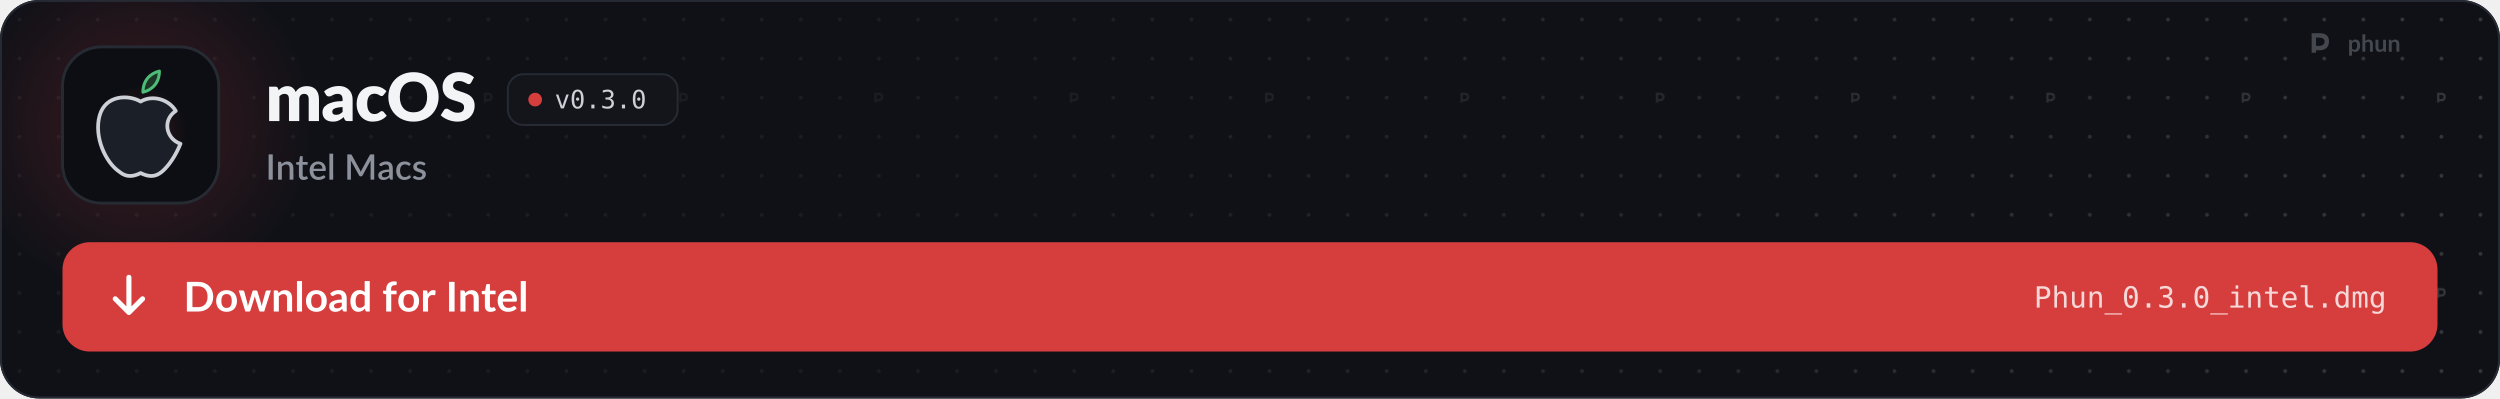
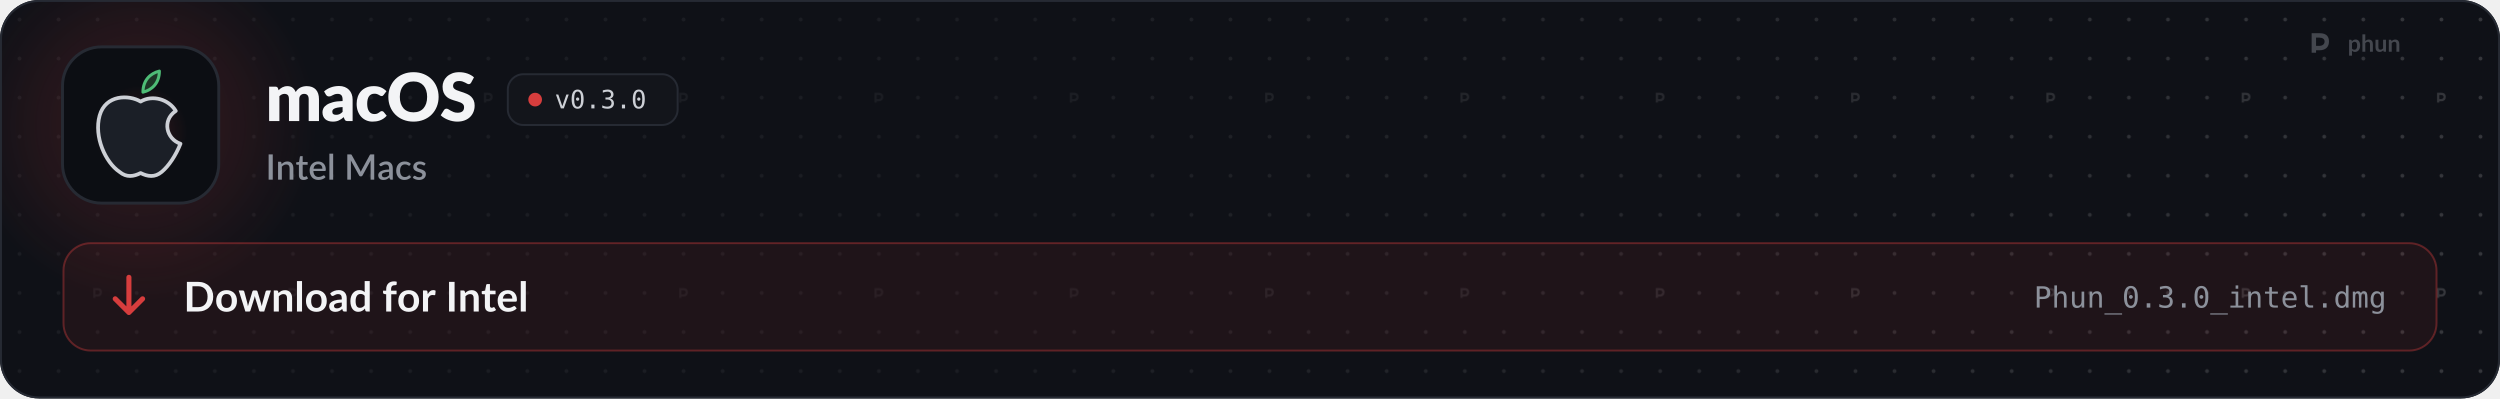
<svg xmlns="http://www.w3.org/2000/svg" width="1280" height="204" viewBox="0 0 1280 204" role="img" aria-labelledby="t d">
  <style>
  .pulse { animation: pulse 2.6s ease-in-out infinite; }
  .pulse.b { animation-delay: .5s; }
  .pulse.c { animation-delay: 1s; }
  @keyframes pulse { 0%, 100% { opacity: 1; } 50% { opacity: .35; } }
  .flow { stroke-dasharray: 4 6; animation: flow 1.6s linear infinite; }
  @keyframes flow { to { stroke-dashoffset: -20; } }
  .blink { animation: blink 1.1s steps(1) infinite; }
  @keyframes blink { 50% { opacity: 0; } }
  .rise { animation: rise .7s cubic-bezier(.2,.7,.2,1) both; }
  @keyframes rise { from { opacity: 0; transform: translateY(8px); } }
  .spin { transform-box: fill-box; transform-origin: center; animation: spin 6s linear infinite; }
  @keyframes spin { to { transform: rotate(360deg); } }
  .bob { animation: bob 3s ease-in-out infinite; }
  @keyframes bob { 50% { transform: translateY(-4px); } }

  .sway { transform-box: view-box; transform-origin: 52px 22px; animation: sway 3.2s ease-in-out infinite; }
  @keyframes sway { 0%, 100% { transform: rotate(-6deg); } 50% { transform: rotate(8deg); } }
  .pane { animation: pane 4s ease-in-out infinite; }
  @keyframes pane { 0%, 100% { opacity: .55; } 12%, 30% { opacity: 1; } 45% { opacity: .55; } }
  .waddle { transform-box: view-box; transform-origin: 50px 96px; animation: waddle 1.6s ease-in-out infinite; }
  @keyframes waddle { 0%, 100% { transform: rotate(-5deg); } 50% { transform: rotate(5deg); } }
  .lid { transform-box: fill-box; transform-origin: center; animation: lid 4.5s infinite; }
  @keyframes lid { 0%, 92%, 100% { transform: scaleY(1); } 95% { transform: scaleY(.1); } }
  .drop { animation: drop 1.8s ease-in-out infinite; }
  @keyframes drop { 0%, 100% { transform: translateY(-2px); } 50% { transform: translateY(3px); } }

  @media (prefers-reduced-motion: reduce) { * { animation: none !important; } }
</style>
  <defs>
    <path id="k108" d="M105 0L105 -1037L297 -1037Q355 -1037 373 -985L390 -929Q416 -956 444 -978.5Q472 -1001 504.5 -1017.5Q537 -1034 574.5 -1043.5Q612 -1053 657 -1053Q751 -1053 812.5 -1004.5Q874 -956 906 -875Q932 -923 969.5 -957Q1007 -991 1050.5 -1012Q1094 -1033 1142.5 -1043Q1191 -1053 1239 -1053Q1328 -1053 1397 -1026.5Q1466 -1000 1512.5 -949.5Q1559 -899 1583 -825.5Q1607 -752 1607 -659L1607 0L1297 0L1297 -659Q1297 -820 1159 -820Q1096 -820 1054.5 -778.5Q1013 -737 1013 -659L1013 0L703 0L703 -659Q703 -748 668 -784Q633 -820 565 -820Q523 -820 485.5 -801Q448 -782 415 -750L415 0L105 0Z" />
    <path id="k45" d="M640 -422Q547 -418 487 -406Q427 -394 392 -376Q357 -358 343.5 -335Q330 -312 330 -285Q330 -232 359 -210.5Q388 -189 444 -189Q504 -189 549 -210Q594 -231 640 -278L640 -422ZM82 -893Q176 -976 290.5 -1016.5Q405 -1057 536 -1057Q630 -1057 705.5 -1026.5Q781 -996 833.5 -941.5Q886 -887 914 -812Q942 -737 942 -648L942 0L800 0Q756 0 733.5 -12Q711 -24 696 -62L674 -119Q635 -86 599 -61Q563 -36 524.5 -18.5Q486 -1 442.5 7.5Q399 16 346 16Q275 16 217 -2.5Q159 -21 118.5 -57Q78 -93 56 -146.5Q34 -200 34 -270Q34 -326 62 -383.5Q90 -441 159 -488.5Q228 -536 345 -568Q462 -600 640 -604L640 -648Q640 -739 602.5 -779.5Q565 -820 496 -820Q441 -820 406 -808Q371 -796 343.5 -781Q316 -766 290 -754Q264 -742 228 -742Q196 -742 174 -758Q152 -774 138 -796L82 -893Z" />
    <path id="k49" d="M867 -791Q853 -774 840 -764Q827 -754 803 -754Q780 -754 761.5 -765Q743 -776 720 -789.5Q697 -803 666 -814Q635 -825 589 -825Q532 -825 490.5 -804Q449 -783 422 -744Q395 -705 382 -648.5Q369 -592 369 -521Q369 -372 426.5 -292Q484 -212 585 -212Q639 -212 670.5 -225.5Q702 -239 724 -255.5Q746 -272 764.5 -286Q783 -300 811 -300Q848 -300 867 -273L957 -162Q909 -107 856 -72.5Q803 -38 747.5 -18.5Q692 1 636 8.5Q580 16 527 16Q432 16 345.5 -20Q259 -56 193.5 -124.5Q128 -193 89.5 -293Q51 -393 51 -521Q51 -633 84.5 -730.5Q118 -828 183.5 -899.5Q249 -971 345.5 -1012Q442 -1053 569 -1053Q691 -1053 783 -1014Q875 -975 949 -900L867 -791Z" />
    <path id="k27" d="M1571 -729Q1571 -571 1516.5 -435Q1462 -299 1363 -198.5Q1264 -98 1124.5 -41Q985 16 815 16Q645 16 505 -41Q365 -98 265.5 -198.5Q166 -299 111.5 -435Q57 -571 57 -729Q57 -887 111.5 -1023Q166 -1159 265.5 -1259Q365 -1359 505 -1416Q645 -1473 815 -1473Q985 -1473 1124.5 -1415.5Q1264 -1358 1363 -1258Q1462 -1158 1516.5 -1022Q1571 -886 1571 -729ZM1225 -729Q1225 -837 1197 -923.5Q1169 -1010 1116.5 -1070Q1064 -1130 988 -1162Q912 -1194 815 -1194Q717 -1194 640.5 -1162Q564 -1130 511.5 -1070Q459 -1010 431 -923.5Q403 -837 403 -729Q403 -620 431 -533.5Q459 -447 511.5 -387Q564 -327 640.5 -295.5Q717 -264 815 -264Q912 -264 988 -295.5Q1064 -327 1116.5 -387Q1169 -447 1197 -533.5Q1225 -620 1225 -729Z" />
    <path id="k34" d="M946 -1161Q931 -1137 914.5 -1125Q898 -1113 872 -1113Q849 -1113 822.5 -1127.5Q796 -1142 762.5 -1160Q729 -1178 686 -1192.5Q643 -1207 588 -1207Q493 -1207 446.5 -1166.5Q400 -1126 400 -1057Q400 -1013 428 -984Q456 -955 501.5 -934Q547 -913 605.5 -895.5Q664 -878 725 -856.5Q786 -835 844.5 -806Q903 -777 948.5 -732Q994 -687 1022 -622.5Q1050 -558 1050 -467Q1050 -366 1015 -278Q980 -190 913.5 -124.5Q847 -59 749.5 -21.5Q652 16 528 16Q460 16 389.5 2Q319 -12 253 -37.5Q187 -63 129 -98Q71 -133 28 -176L128 -334Q140 -351 159.5 -362.5Q179 -374 202 -374Q232 -374 262.5 -355Q293 -336 331.5 -313Q370 -290 420 -271Q470 -252 538 -252Q630 -252 681 -292.5Q732 -333 732 -421Q732 -472 704 -504Q676 -536 630.5 -557Q585 -578 527 -594Q469 -610 408 -629.5Q347 -649 289 -677.5Q231 -706 185.5 -752.5Q140 -799 112 -868.5Q84 -938 84 -1040Q84 -1122 117 -1200Q150 -1278 214 -1339Q278 -1400 371 -1436.5Q464 -1473 584 -1473Q651 -1473 714.5 -1462.5Q778 -1452 835 -1431.5Q892 -1411 941.5 -1382.5Q991 -1354 1030 -1318L946 -1161Z" />
    <path id="o89" d="M100 -1120L291 -1120L616 -180L942 -1120L1133 -1120L735 0L498 0L100 -1120Z" />
    <path id="o19" d="M483 -750Q483 -805 521.5 -845Q560 -885 614 -885Q670 -885 710 -845Q750 -805 750 -750Q750 -694 710.5 -655Q671 -616 614 -616Q558 -616 520.5 -654Q483 -692 483 -750ZM616 -1360Q475 -1360 405.5 -1208Q336 -1056 336 -745Q336 -435 405.5 -283Q475 -131 616 -131Q758 -131 827.5 -283Q897 -435 897 -745Q897 -1056 827.5 -1208Q758 -1360 616 -1360ZM616 -1520Q855 -1520 977.5 -1324Q1100 -1128 1100 -745Q1100 -363 977.5 -167Q855 29 616 29Q377 29 255 -167Q133 -363 133 -745Q133 -1128 255 -1324Q377 -1520 616 -1520Z" />
    <path id="o17" d="M489 -305L741 -305L741 0L489 0L489 -305Z" />
    <path id="o22" d="M776 -799Q923 -760 1001 -660.5Q1079 -561 1079 -412Q1079 -206 940.5 -88.5Q802 29 557 29Q454 29 347 10Q240 -9 137 -45L137 -246Q239 -193 338 -167Q437 -141 535 -141Q701 -141 790 -216Q879 -291 879 -432Q879 -562 790 -638.5Q701 -715 549 -715L395 -715L395 -881L549 -881Q688 -881 766 -942Q844 -1003 844 -1112Q844 -1227 771.5 -1288.5Q699 -1350 565 -1350Q476 -1350 381 -1330Q286 -1310 182 -1270L182 -1456Q303 -1488 397.5 -1504Q492 -1520 565 -1520Q783 -1520 913.5 -1410.5Q1044 -1301 1044 -1120Q1044 -997 975.5 -915Q907 -833 776 -799Z" />
    <path id="s17" d="M406 0L171 0L171 -1440L406 -1440L406 0Z" />
    <path id="s109" d="M332 -885Q365 -919 400.5 -946.5Q436 -974 476 -994Q516 -1014 561 -1025Q606 -1036 659 -1036Q743 -1036 806.5 -1008Q870 -980 913.5 -929Q957 -878 979 -806.5Q1001 -735 1001 -649L1001 0L787 0L787 -649Q787 -752 739.5 -809Q692 -866 595 -866Q523 -866 461.5 -833Q400 -800 346 -743L346 0L131 0L131 -1020L261 -1020Q305 -1020 317 -979L332 -885Z" />
    <path id="s124" d="M458 16Q331 16 262.5 -55.5Q194 -127 194 -257L194 -851L82 -851Q64 -851 51 -862.5Q38 -874 38 -897L38 -984L203 -1008L250 -1303Q255 -1320 267 -1330.5Q279 -1341 299 -1341L409 -1341L409 -1006L692 -1006L692 -851L409 -851L409 -272Q409 -217 436 -188Q463 -159 508 -159Q533 -159 551 -165.5Q569 -172 582 -179.5Q595 -187 604.5 -193.5Q614 -200 623 -200Q641 -200 652 -180L716 -75Q666 -31 598 -7.5Q530 16 458 16Z" />
    <path id="s59" d="M800 -625Q800 -679 784.5 -725.5Q769 -772 739 -806.5Q709 -841 664.5 -860.5Q620 -880 562 -880Q445 -880 378 -813Q311 -746 293 -625L800 -625ZM287 -493Q291 -406 314 -342.5Q337 -279 375.5 -237Q414 -195 467.5 -174.5Q521 -154 587 -154Q650 -154 696 -168.5Q742 -183 776 -200.5Q810 -218 834 -232.5Q858 -247 878 -247Q904 -247 918 -227L979 -148Q941 -103 893 -72Q845 -41 791 -21.5Q737 -2 680 6.5Q623 15 569 15Q463 15 372.5 -20.5Q282 -56 215.5 -125Q149 -194 111.5 -296Q74 -398 74 -531Q74 -637 107.5 -729Q141 -821 203.5 -889Q266 -957 355.5 -996.5Q445 -1036 558 -1036Q652 -1036 732 -1005.5Q812 -975 870 -916Q928 -857 960.5 -771.5Q993 -686 993 -577Q993 -527 982 -510Q971 -493 942 -493L287 -493Z" />
    <path id="s1140" d="M350 -1480L350 0L135 0L135 -1480L350 -1480Z" />
    <path id="s24" d="M1703 -1440L1703 0L1497 0L1497 -987Q1497 -1011 1498.5 -1039.5Q1500 -1068 1503 -1097L1040 -242Q1013 -189 957 -189L924 -189Q867 -189 841 -242L371 -1099Q374 -1070 375.5 -1041Q377 -1012 377 -987L377 0L171 0L171 -1440L346 -1440Q377 -1440 394 -1434.5Q411 -1429 425 -1401L887 -564Q902 -535 915.5 -504.5Q929 -474 940 -442Q952 -474 965.5 -505.5Q979 -537 994 -566L1449 -1401Q1463 -1429 1480 -1434.5Q1497 -1440 1528 -1440L1703 -1440Z" />
    <path id="s45" d="M676 -446Q561 -442 482 -427.5Q403 -413 354 -390.5Q305 -368 283.5 -337Q262 -306 262 -269Q262 -233 273.5 -207.5Q285 -182 305.5 -165.5Q326 -149 353.5 -141.5Q381 -134 414 -134Q498 -134 558.5 -165.5Q619 -197 676 -257L676 -446ZM106 -878Q279 -1039 518 -1039Q606 -1039 674.5 -1010.5Q743 -982 789.5 -930Q836 -878 860.5 -806.5Q885 -735 885 -648L885 0L789 0Q758 0 742 -9.5Q726 -19 715 -48L694 -131Q655 -96 617 -68.5Q579 -41 538.5 -22Q498 -3 451.5 6.5Q405 16 349 16Q287 16 233.5 -1Q180 -18 141 -52.5Q102 -87 79.5 -138Q57 -189 57 -258Q57 -317 88.5 -373Q120 -429 192.5 -473.5Q265 -518 383.5 -547Q502 -576 676 -580L676 -648Q676 -758 629 -812Q582 -866 491 -866Q429 -866 387 -850.5Q345 -835 314 -817Q283 -799 259 -783.5Q235 -768 208 -768Q186 -768 170.5 -779.5Q155 -791 145 -808L106 -878Z" />
    <path id="s49" d="M852 -820Q842 -807 833 -800Q824 -793 807 -793Q790 -793 771.5 -805Q753 -817 727.5 -831.5Q702 -846 666 -858Q630 -870 576 -870Q506 -870 453.5 -845Q401 -820 365.5 -773.5Q330 -727 312.5 -660.5Q295 -594 295 -511Q295 -425 314 -358Q333 -291 368.5 -245Q404 -199 454.5 -175Q505 -151 568 -151Q630 -151 669 -166Q708 -181 734 -199Q760 -217 778.5 -232Q797 -247 818 -247Q844 -247 858 -227L919 -148Q882 -103 837 -72Q792 -41 742 -21.5Q692 -2 638 6.5Q584 15 529 15Q434 15 351.5 -20.5Q269 -56 207.5 -123.5Q146 -191 110.5 -288.5Q75 -386 75 -511Q75 -624 107 -720.5Q139 -817 200.5 -887Q262 -957 353 -996.5Q444 -1036 563 -1036Q674 -1036 758.5 -1000Q843 -964 909 -898L852 -820Z" />
    <path id="s118" d="M740 -835Q732 -821 722 -815Q712 -809 697 -809Q680 -809 660 -819.5Q640 -830 613 -843Q586 -856 549.5 -866.5Q513 -877 464 -877Q424 -877 391.5 -867.5Q359 -858 336.5 -840.5Q314 -823 302 -799.5Q290 -776 290 -749Q290 -713 312 -689Q334 -665 370 -647.5Q406 -630 452 -616Q498 -602 546 -586Q594 -570 640 -549Q686 -528 722 -497.5Q758 -467 780 -423.5Q802 -380 802 -318Q802 -246 776 -185Q750 -124 700 -79Q650 -34 575.5 -9Q501 16 405 16Q352 16 302.5 6.5Q253 -3 208.5 -19.5Q164 -36 125.5 -59Q87 -82 57 -109L107 -191Q116 -206 129.5 -214.5Q143 -223 163 -223Q184 -223 204.5 -209.5Q225 -196 252.5 -180Q280 -164 319 -150.5Q358 -137 416 -137Q464 -137 499 -148.5Q534 -160 557 -180Q580 -200 591 -225.5Q602 -251 602 -280Q602 -319 580 -344Q558 -369 521.5 -387Q485 -405 438.5 -419Q392 -433 344 -449Q296 -465 249.5 -486Q203 -507 166.5 -539.5Q130 -572 108 -618.5Q86 -665 86 -732Q86 -793 110.5 -848Q135 -903 182.5 -945Q230 -987 299.5 -1011.5Q369 -1036 460 -1036Q563 -1036 647 -1003Q731 -970 788 -913L740 -835Z" />
    <path id="b9" d="M1445 -723Q1445 -564 1392 -431Q1339 -298 1243 -202Q1147 -106 1012 -53Q877 0 712 0L161 0L161 -1446L712 -1446Q877 -1446 1012 -1392.5Q1147 -1339 1243 -1243.5Q1339 -1148 1392 -1015Q1445 -882 1445 -723ZM1169 -723Q1169 -842 1137.5 -936.5Q1106 -1031 1046.5 -1096.5Q987 -1162 902.5 -1197Q818 -1232 712 -1232L431 -1232L431 -214L712 -214Q818 -214 902.5 -249Q987 -284 1046.5 -349.5Q1106 -415 1137.5 -509.5Q1169 -604 1169 -723Z" />
    <path id="b111" d="M576 -1042Q690 -1042 783.5 -1005Q877 -968 943.5 -900Q1010 -832 1046 -734Q1082 -636 1082 -515Q1082 -393 1046 -295Q1010 -197 943.5 -128Q877 -59 783.5 -22Q690 15 576 15Q461 15 367 -22Q273 -59 206.5 -128Q140 -197 103.5 -295Q67 -393 67 -515Q67 -636 103.5 -734Q140 -832 206.5 -900Q273 -968 367 -1005Q461 -1042 576 -1042ZM576 -175Q704 -175 765.5 -261Q827 -347 827 -513Q827 -679 765.5 -766Q704 -853 576 -853Q446 -853 383.5 -765.5Q321 -678 321 -513Q321 -348 383.5 -261.5Q446 -175 576 -175Z" />
    <path id="b137" d="M1587 -1026L1261 0L1063 0Q1029 0 1016 -44L832 -637Q823 -667 815.5 -696.5Q808 -726 803 -756Q797 -726 789.5 -695.5Q782 -665 773 -635L586 -44Q574 0 533 0L343 0L18 -1026L215 -1026Q242 -1026 261 -1013Q280 -1000 286 -980L433 -432Q444 -387 452.5 -344Q461 -301 467 -258Q478 -301 490.5 -344Q503 -387 517 -432L687 -982Q693 -1002 710.5 -1015Q728 -1028 753 -1028L862 -1028Q888 -1028 906.5 -1015Q925 -1002 931 -982L1096 -432Q1109 -387 1120.5 -343.5Q1132 -300 1143 -257Q1156 -342 1180 -432L1331 -980Q1338 -1000 1356 -1013Q1374 -1026 1399 -1026L1587 -1026Z" />
    <path id="b109" d="M353 -900Q384 -931 418.5 -957.5Q453 -984 491.5 -1002.5Q530 -1021 574 -1031.5Q618 -1042 670 -1042Q754 -1042 819 -1013.5Q884 -985 927.5 -933.5Q971 -882 993.5 -810.5Q1016 -739 1016 -653L1016 0L769 0L769 -653Q769 -747 726 -798.5Q683 -850 595 -850Q531 -850 475 -821Q419 -792 369 -742L369 0L122 0L122 -1026L273 -1026Q321 -1026 336 -981L353 -900Z" />
    <path id="b1140" d="M372 -1486L372 0L125 0L125 -1486L372 -1486Z" />
    <path id="b45" d="M664 -438Q557 -433 484 -419.5Q411 -406 367 -385Q323 -364 304 -336Q285 -308 285 -275Q285 -210 323.5 -182Q362 -154 424 -154Q500 -154 555.5 -181.5Q611 -209 664 -265L664 -438ZM98 -883Q275 -1045 524 -1045Q614 -1045 685 -1015.5Q756 -986 805 -933.5Q854 -881 879.5 -808Q905 -735 905 -648L905 0L793 0Q758 0 739 -10.5Q720 -21 709 -53L687 -127Q648 -92 611 -65.5Q574 -39 534 -21Q494 -3 448.5 6.5Q403 16 348 16Q283 16 228 -1.5Q173 -19 133 -54Q93 -89 71 -141Q49 -193 49 -262Q49 -301 62 -339.5Q75 -378 104.5 -413Q134 -448 181 -479Q228 -510 296.5 -533Q365 -556 456 -570.5Q547 -585 664 -588L664 -648Q664 -751 620 -800.5Q576 -850 493 -850Q433 -850 393.5 -836Q354 -822 324 -804.5Q294 -787 269.5 -773Q245 -759 215 -759Q189 -759 171 -772.5Q153 -786 142 -804L98 -883Z" />
    <path id="b55" d="M766 -764Q724 -815 674.5 -836Q625 -857 568 -857Q512 -857 467 -836Q422 -815 390 -772.5Q358 -730 341 -664.5Q324 -599 324 -510Q324 -420 338.5 -357.5Q353 -295 380 -255.5Q407 -216 446 -198.5Q485 -181 533 -181Q610 -181 664 -213Q718 -245 766 -304L766 -764ZM1013 -1486L1013 0L862 0Q813 0 800 -45L779 -144Q717 -73 636.5 -29Q556 15 449 15Q365 15 295 -20Q225 -55 174.5 -121.5Q124 -188 96.5 -286Q69 -384 69 -510Q69 -624 100 -722Q131 -820 189 -892Q247 -964 328 -1004.5Q409 -1045 510 -1045Q596 -1045 657 -1018Q718 -991 766 -945L766 -1486L1013 -1486Z" />
    <path id="b61" d="M194 0L194 -840L105 -854Q76 -860 58.5 -874.5Q41 -889 41 -916L41 -1017L194 -1017L194 -1093Q194 -1181 220.5 -1251Q247 -1321 296.5 -1370Q346 -1419 417 -1445Q488 -1471 577 -1471Q648 -1471 709 -1452L704 -1328Q703 -1314 696 -1305.5Q689 -1297 677.5 -1292.5Q666 -1288 651 -1286.5Q636 -1285 619 -1285Q575 -1285 540.5 -1275.5Q506 -1266 482 -1242.5Q458 -1219 445.5 -1180.5Q433 -1142 433 -1085L433 -1017L700 -1017L700 -841L441 -841L441 0L194 0Z" />
    <path id="b117" d="M355 -848Q403 -940 469 -992.5Q535 -1045 625 -1045Q696 -1045 739 -1014L723 -829Q718 -811 708.5 -803.5Q699 -796 683 -796Q668 -796 638.5 -801Q609 -806 581 -806Q540 -806 508 -794Q476 -782 450.5 -759.5Q425 -737 405.5 -705Q386 -673 369 -632L369 0L122 0L122 -1026L267 -1026Q305 -1026 320 -1012.5Q335 -999 340 -964L355 -848Z" />
    <path id="b17" d="M431 0L161 0L161 -1446L431 -1446L431 0Z" />
    <path id="b124" d="M464 16Q330 16 258.5 -59.5Q187 -135 187 -268L187 -841L82 -841Q62 -841 48 -854Q34 -867 34 -893L34 -991L199 -1018L251 -1298Q256 -1318 270 -1329Q284 -1340 306 -1340L434 -1340L434 -1017L708 -1017L708 -841L434 -841L434 -285Q434 -237 457.5 -210Q481 -183 522 -183Q545 -183 560.5 -188.5Q576 -194 587.5 -200Q599 -206 608 -211.5Q617 -217 626 -217Q637 -217 644 -211.5Q651 -206 659 -195L733 -75Q679 -30 609 -7Q539 16 464 16Z" />
    <path id="b59" d="M783 -631Q783 -679 769.5 -721.5Q756 -764 729 -796Q702 -828 660.5 -846.5Q619 -865 564 -865Q457 -865 395.5 -804Q334 -743 317 -631L783 -631ZM312 -482Q318 -403 340 -345.5Q362 -288 398 -250.5Q434 -213 483.5 -194.5Q533 -176 593 -176Q653 -176 696.5 -190Q740 -204 772.5 -221Q805 -238 829.5 -252Q854 -266 877 -266Q908 -266 923 -243L994 -153Q953 -105 902 -72.5Q851 -40 795.5 -20.5Q740 -1 682.5 7Q625 15 571 15Q464 15 372 -20.5Q280 -56 212 -125.5Q144 -195 105 -297.5Q66 -400 66 -535Q66 -640 100 -732.5Q134 -825 197.5 -893.5Q261 -962 352.5 -1002Q444 -1042 559 -1042Q656 -1042 738 -1011Q820 -980 879 -920.5Q938 -861 971.5 -774.5Q1005 -688 1005 -577Q1005 -521 993 -501.5Q981 -482 947 -482L312 -482Z" />
    <path id="o51" d="M399 -1327L399 -766L633 -766Q773 -766 851.5 -840Q930 -914 930 -1047Q930 -1180 852 -1253.5Q774 -1327 633 -1327L399 -1327ZM197 -1493L633 -1493Q883 -1493 1012 -1379.5Q1141 -1266 1141 -1047Q1141 -826 1012.5 -713Q884 -600 633 -600L399 -600L399 0L197 0L197 -1493Z" />
    <path id="o75" d="M1051 -694L1051 0L866 0L866 -694Q866 -845 813 -916Q760 -987 647 -987Q518 -987 448.5 -895.5Q379 -804 379 -633L379 0L195 0L195 -1556L379 -1556L379 -952Q428 -1048 512 -1097.5Q596 -1147 711 -1147Q882 -1147 966.5 -1034.5Q1051 -922 1051 -694Z" />
    <path id="o88" d="M195 -424L195 -1118L379 -1118L379 -424Q379 -273 432.5 -202Q486 -131 598 -131Q728 -131 797 -222.5Q866 -314 866 -485L866 -1118L1051 -1118L1051 0L866 0L866 -168Q817 -71 732.5 -21Q648 29 535 29Q363 29 279 -83.5Q195 -196 195 -424Z" />
    <path id="o81" d="M1051 -694L1051 0L866 0L866 -694Q866 -845 813 -916Q760 -987 647 -987Q518 -987 448.5 -895.5Q379 -804 379 -633L379 0L195 0L195 -1120L379 -1120L379 -952Q428 -1048 512 -1097.5Q596 -1147 711 -1147Q882 -1147 966.5 -1034.5Q1051 -922 1051 -694Z" />
    <path id="o66" d="M1233 403L1233 483L0 483L0 403L1233 403Z" />
    <path id="o76" d="M256 -1120L727 -1120L727 -143L1092 -143L1092 0L178 0L178 -143L543 -143L543 -977L256 -977L256 -1120ZM543 -1556L727 -1556L727 -1323L543 -1323L543 -1556Z" />
    <path id="o87" d="M614 -1438L614 -1120L1032 -1120L1032 -977L614 -977L614 -369Q614 -245 661 -196Q708 -147 825 -147L1032 -147L1032 0L807 0Q600 0 515 -83Q430 -166 430 -369L430 -977L131 -977L131 -1120L430 -1120L430 -1438L614 -1438Z" />
    <path id="o72" d="M1112 -606L1112 -516L315 -516L315 -510Q315 -327 410.5 -227Q506 -127 680 -127Q768 -127 864 -155Q960 -183 1069 -240L1069 -57Q964 -14 866.5 7.5Q769 29 678 29Q417 29 270 -127.5Q123 -284 123 -559Q123 -827 267 -987Q411 -1147 651 -1147Q865 -1147 988.5 -1002Q1112 -857 1112 -606ZM928 -660Q924 -822 851.5 -906.5Q779 -991 643 -991Q510 -991 424 -903Q338 -815 322 -659L928 -660Z" />
    <path id="o79" d="M639 -406Q639 -282 684.5 -219Q730 -156 819 -156L1034 -156L1034 0L801 0Q636 0 545.5 -106Q455 -212 455 -406L455 -1423L160 -1423L160 -1567L639 -1567L639 -406Z" />
    <path id="o71" d="M858 -977L858 -1556L1042 -1556L1042 0L858 0L858 -141Q812 -58 735.5 -14.5Q659 29 559 29Q356 29 239.5 -128.5Q123 -286 123 -563Q123 -836 240 -991.5Q357 -1147 559 -1147Q660 -1147 737 -1103.5Q814 -1060 858 -977ZM317 -559Q317 -345 385 -236Q453 -127 586 -127Q719 -127 788.5 -237Q858 -347 858 -559Q858 -772 788.5 -881.5Q719 -991 586 -991Q453 -991 385 -882Q317 -773 317 -559Z" />
    <path id="o80" d="M676 -1006Q710 -1078 762.5 -1112.5Q815 -1147 889 -1147Q1024 -1147 1079.5 -1042.5Q1135 -938 1135 -649L1135 0L967 0L967 -641Q967 -878 940.5 -935.5Q914 -993 844 -993Q764 -993 734.5 -931.5Q705 -870 705 -641L705 0L537 0L537 -641Q537 -881 508.5 -937Q480 -993 406 -993Q333 -993 304.5 -931.5Q276 -870 276 -641L276 0L109 0L109 -1120L276 -1120L276 -1024Q309 -1084 358.5 -1115.5Q408 -1147 471 -1147Q547 -1147 597.5 -1112Q648 -1077 676 -1006Z" />
    <path id="o74" d="M858 -569Q858 -776 790.5 -883.5Q723 -991 594 -991Q459 -991 388 -883.5Q317 -776 317 -569Q317 -362 388.5 -253.5Q460 -145 596 -145Q723 -145 790.5 -254Q858 -363 858 -569ZM1042 -72Q1042 180 923 310Q804 440 573 440Q497 440 414 426Q331 412 248 385L248 203Q346 249 426 271Q506 293 573 293Q722 293 790 212Q858 131 858 -45L858 -53L858 -178Q814 -84 738 -38Q662 8 553 8Q357 8 240 -149Q123 -306 123 -569Q123 -833 240 -990Q357 -1147 553 -1147Q661 -1147 736 -1104Q811 -1061 858 -971L858 -1116L1042 -1116L1042 -72Z" />
    <path id="b114" d="M369 -266Q411 -215 460.5 -194Q510 -173 568 -173Q624 -173 669 -194Q714 -215 745.5 -258Q777 -301 794 -366.5Q811 -432 811 -521Q811 -611 796.5 -673.5Q782 -736 755 -775Q728 -814 689.5 -832Q651 -850 602 -850Q525 -850 471 -817.5Q417 -785 369 -726L369 -266ZM356 -886Q419 -957 499 -1001Q579 -1045 687 -1045Q771 -1045 840.5 -1010Q910 -975 960.5 -908.5Q1011 -842 1038.5 -744.5Q1066 -647 1066 -521Q1066 -406 1035 -308Q1004 -210 946.5 -138Q889 -66 807.5 -25.5Q726 15 625 15Q539 15 478 -11.5Q417 -38 369 -85L369 335L122 335L122 -1026L273 -1026Q321 -1026 336 -981L356 -886Z" />
    <path id="b95" d="M369 -916Q429 -972 501 -1007Q573 -1042 670 -1042Q754 -1042 819 -1013.5Q884 -985 927.5 -933.5Q971 -882 993.5 -810.5Q1016 -739 1016 -653L1016 0L769 0L769 -653Q769 -747 726 -798.5Q683 -850 595 -850Q531 -850 475 -821Q419 -792 369 -742L369 0L122 0L122 -1486L369 -1486L369 -916Z" />
    <path id="b134" d="M1006 -1026L1006 0L855 0Q806 0 793 -45L776 -127Q713 -63 637 -23.5Q561 16 458 16Q374 16 309.5 -12.5Q245 -41 201 -93Q157 -145 134.5 -216.5Q112 -288 112 -374L112 -1026L359 -1026L359 -374Q359 -280 402.5 -228.5Q446 -177 533 -177Q597 -177 653 -205.5Q709 -234 759 -284L759 -1026L1006 -1026Z" />
    <clipPath id="card">
      <rect width="1280" height="204" rx="20" />
    </clipPath>
    <pattern id="dots" width="100" height="100" patternUnits="userSpaceOnUse">
      <circle cx="10" cy="10" r="1" fill="#fff" />
      <circle cx="30" cy="10" r="1" fill="#fff" />
      <circle cx="50" cy="10" r="1" fill="#fff" />
      <circle cx="70" cy="10" r="1" fill="#fff" />
      <circle cx="90" cy="10" r="1" fill="#fff" />
      <circle cx="10" cy="30" r="1" fill="#fff" />
      <circle cx="30" cy="30" r="1" fill="#fff" />
      <circle cx="50" cy="30" r="1" fill="#fff" />
      <circle cx="70" cy="30" r="1" fill="#fff" />
      <circle cx="90" cy="30" r="1" fill="#fff" />
      <circle cx="10" cy="50" r="1" fill="#fff" />
      <circle cx="30" cy="50" r="1" fill="#fff" />
      <circle cx="70" cy="50" r="1" fill="#fff" />
      <circle cx="90" cy="50" r="1" fill="#fff" />
      <circle cx="10" cy="70" r="1" fill="#fff" />
      <circle cx="30" cy="70" r="1" fill="#fff" />
      <circle cx="50" cy="70" r="1" fill="#fff" />
      <circle cx="70" cy="70" r="1" fill="#fff" />
      <circle cx="90" cy="70" r="1" fill="#fff" />
      <circle cx="10" cy="90" r="1" fill="#fff" />
      <circle cx="30" cy="90" r="1" fill="#fff" />
      <circle cx="50" cy="90" r="1" fill="#fff" />
      <circle cx="70" cy="90" r="1" fill="#fff" />
      <circle cx="90" cy="90" r="1" fill="#fff" />
      <path d="M78 48H144C204 48 220 80 220 116C220 156 198 188 140 188H114V208H78ZM114 84V152H138C170 152 184 136 184 116C184 96 168 84 138 84Z" transform="translate(46 46) scale(0.03125) translate(-21 0)" fill="#fff" fill-rule="evenodd" />
    </pattern>
    <linearGradient id="fade" x1="0" x2="1" y1="0" y2="0">
      <stop offset="0.4" stop-color="#fff" stop-opacity=".05" />
      <stop offset="1" stop-color="#fff" stop-opacity=".16" />
    </linearGradient>
    <mask id="dotmask">
      <rect width="1280" height="204" fill="url(#fade)" />
    </mask>
    <radialGradient id="glow">
      <stop offset="0" stop-color="#d63d3d" stop-opacity=".22" />
      <stop offset="1" stop-color="#d63d3d" stop-opacity="0" />
    </radialGradient>
  </defs>
  <g clip-path="url(#card)">
    <rect width="1280" height="204" fill="#0f1117" />
    <rect width="1280" height="204" fill="url(#dots)" mask="url(#dotmask)" />
    <circle cx="72.0" cy="64.0" r="90" fill="url(#glow)" />
    <rect x="32" y="24" width="80" height="80" rx="20" fill="#0c0e13" stroke="#262a33" stroke-width="1.5" />
    <g transform="translate(42 34) scale(.6)">
      <circle cx="50" cy="56" r="40" fill="url(#glow)" class="pulse" />
      <path d="M50 30C40 24 20 24 15 42C10 60 20 82 32 90C38 95 44 94 50 91C56 94 62 95 68 90C74 85 80 76 84 66C72 62 68 46 80 38C74 28 60 24 50 30Z" fill="#1b1f27" stroke="#cdd0d6" stroke-width="3.2" stroke-linecap="round" stroke-linejoin="round" />
      <g class="sway">
        <path d="M52 22C52 12 58 6 66 4C66 14 60 20 52 22Z" fill="#1d3526" stroke="#4ebc76" stroke-width="2.6" stroke-linecap="round" stroke-linejoin="round" />
      </g>
    </g>
    <g fill="#f3f4f6" transform="translate(136 62) scale(0.017)">
      <use href="#k108" x="0" />
      <use href="#k45" x="1678" />
      <use href="#k49" x="2690" />
      <use href="#k27" x="3639" />
      <use href="#k34" x="5245" />
    </g>
    <rect x="259.999" y="38" width="86.96" height="26" rx="8" fill="#13151b" stroke="#262a33" stroke-width="1" />
    <circle cx="273.999" cy="51" r="3.5" fill="#d63d3d" class="pulse" />
    <g fill="#cdd0d6" transform="translate(283.999 55.5) scale(0.00635)">
      <use href="#o89" x="0" />
      <use href="#o19" x="1233" />
      <use href="#o17" x="2466" />
      <use href="#o22" x="3699" />
      <use href="#o17" x="4932" />
      <use href="#o19" x="6165" />
    </g>
    <g fill="#8c919b" transform="translate(136 92) scale(0.009)">
      <use href="#s17" x="0" />
      <use href="#s109" x="577" />
      <use href="#s124" x="1699" />
      <use href="#s59" x="2430" />
      <use href="#s1140" x="3492" />
      <use href="#s24" x="4475" />
      <use href="#s45" x="6349" />
      <use href="#s49" x="7354" />
      <use href="#s118" x="8314" />
    </g>
-     <rect x="32" y="124" width="1216" height="56" rx="14" fill="#d63d3d" />
+     <rect x="32.5" y="124.5" width="1215" height="55" rx="14" fill="#d63d3d" fill-opacity=".08" stroke="#d63d3d" stroke-opacity=".38" />
    <g class="drop">
-       <path d="M66 142.0v18m-7-7 7 7 7-7" fill="none" stroke="#fff" stroke-width="2.6" stroke-linecap="round" stroke-linejoin="round" />
-     </g>
-     <g fill="#fff" transform="translate(94 159.5) scale(0.0105)">
+       <path d="M66 142.0v18m-7-7 7 7 7-7" fill="none" stroke="#d63d3d" stroke-width="2.6" stroke-linecap="round" stroke-linejoin="round" />
+     </g>
+     <g fill="#f3f4f6" transform="translate(94 159.5) scale(0.0105)">
      <use href="#b9" x="0" />
      <use href="#b111" x="1521" />
      <use href="#b137" x="2670" />
      <use href="#b109" x="4275" />
      <use href="#b1140" x="5403" />
      <use href="#b111" x="5900" />
      <use href="#b45" x="7049" />
      <use href="#b55" x="8064" />
      <use href="#b61" x="9685" />
      <use href="#b111" x="10402" />
      <use href="#b117" x="11551" />
      <use href="#b17" x="12783" />
      <use href="#b109" x="13376" />
      <use href="#b124" x="14504" />
      <use href="#b59" x="15248" />
      <use href="#b1140" x="16316" />
    </g>
-     <g opacity=".8">
-       <g fill="#fff" transform="translate(1041.38 157.5) scale(0.00732)">
-         <use href="#o51" x="0" />
-         <use href="#o75" x="1233" />
-         <use href="#o88" x="2466" />
-         <use href="#o81" x="3699" />
-         <use href="#o66" x="4932" />
-         <use href="#o19" x="6165" />
-         <use href="#o17" x="7398" />
-         <use href="#o22" x="8631" />
-         <use href="#o17" x="9864" />
-         <use href="#o19" x="11097" />
-         <use href="#o66" x="12330" />
-         <use href="#o76" x="13563" />
-         <use href="#o81" x="14796" />
-         <use href="#o87" x="16029" />
-         <use href="#o72" x="17262" />
-         <use href="#o79" x="18495" />
-         <use href="#o17" x="19728" />
-         <use href="#o71" x="20961" />
-         <use href="#o80" x="22194" />
-         <use href="#o74" x="23427" />
-       </g>
+     <g fill="#8c919b" transform="translate(1041.38 157.5) scale(0.00732)">
+       <use href="#o51" x="0" />
+       <use href="#o75" x="1233" />
+       <use href="#o88" x="2466" />
+       <use href="#o81" x="3699" />
+       <use href="#o66" x="4932" />
+       <use href="#o19" x="6165" />
+       <use href="#o17" x="7398" />
+       <use href="#o22" x="8631" />
+       <use href="#o17" x="9864" />
+       <use href="#o19" x="11097" />
+       <use href="#o66" x="12330" />
+       <use href="#o76" x="13563" />
+       <use href="#o81" x="14796" />
+       <use href="#o87" x="16029" />
+       <use href="#o72" x="17262" />
+       <use href="#o79" x="18495" />
+       <use href="#o17" x="19728" />
+       <use href="#o71" x="20961" />
+       <use href="#o80" x="22194" />
+       <use href="#o74" x="23427" />
    </g>
    <g opacity=".42">
      <path d="M78 48H144C204 48 220 80 220 116C220 156 198 188 140 188H114V208H78ZM114 84V152H138C170 152 184 136 184 116C184 96 168 84 138 84Z" transform="translate(1180 14) scale(0.0625) translate(-21 0)" fill="#8c919b" fill-rule="evenodd" />
      <g fill="#8c919b" transform="translate(1202 26.5) scale(0.006)">
        <use href="#b114" x="0" />
        <use href="#b95" x="1136" />
        <use href="#b134" x="2264" />
        <use href="#b109" x="3392" />
      </g>
    </g>
  </g>
  <rect x=".5" y=".5" width="1279" height="203" rx="19.5" fill="none" stroke="#262a33" />
</svg>
